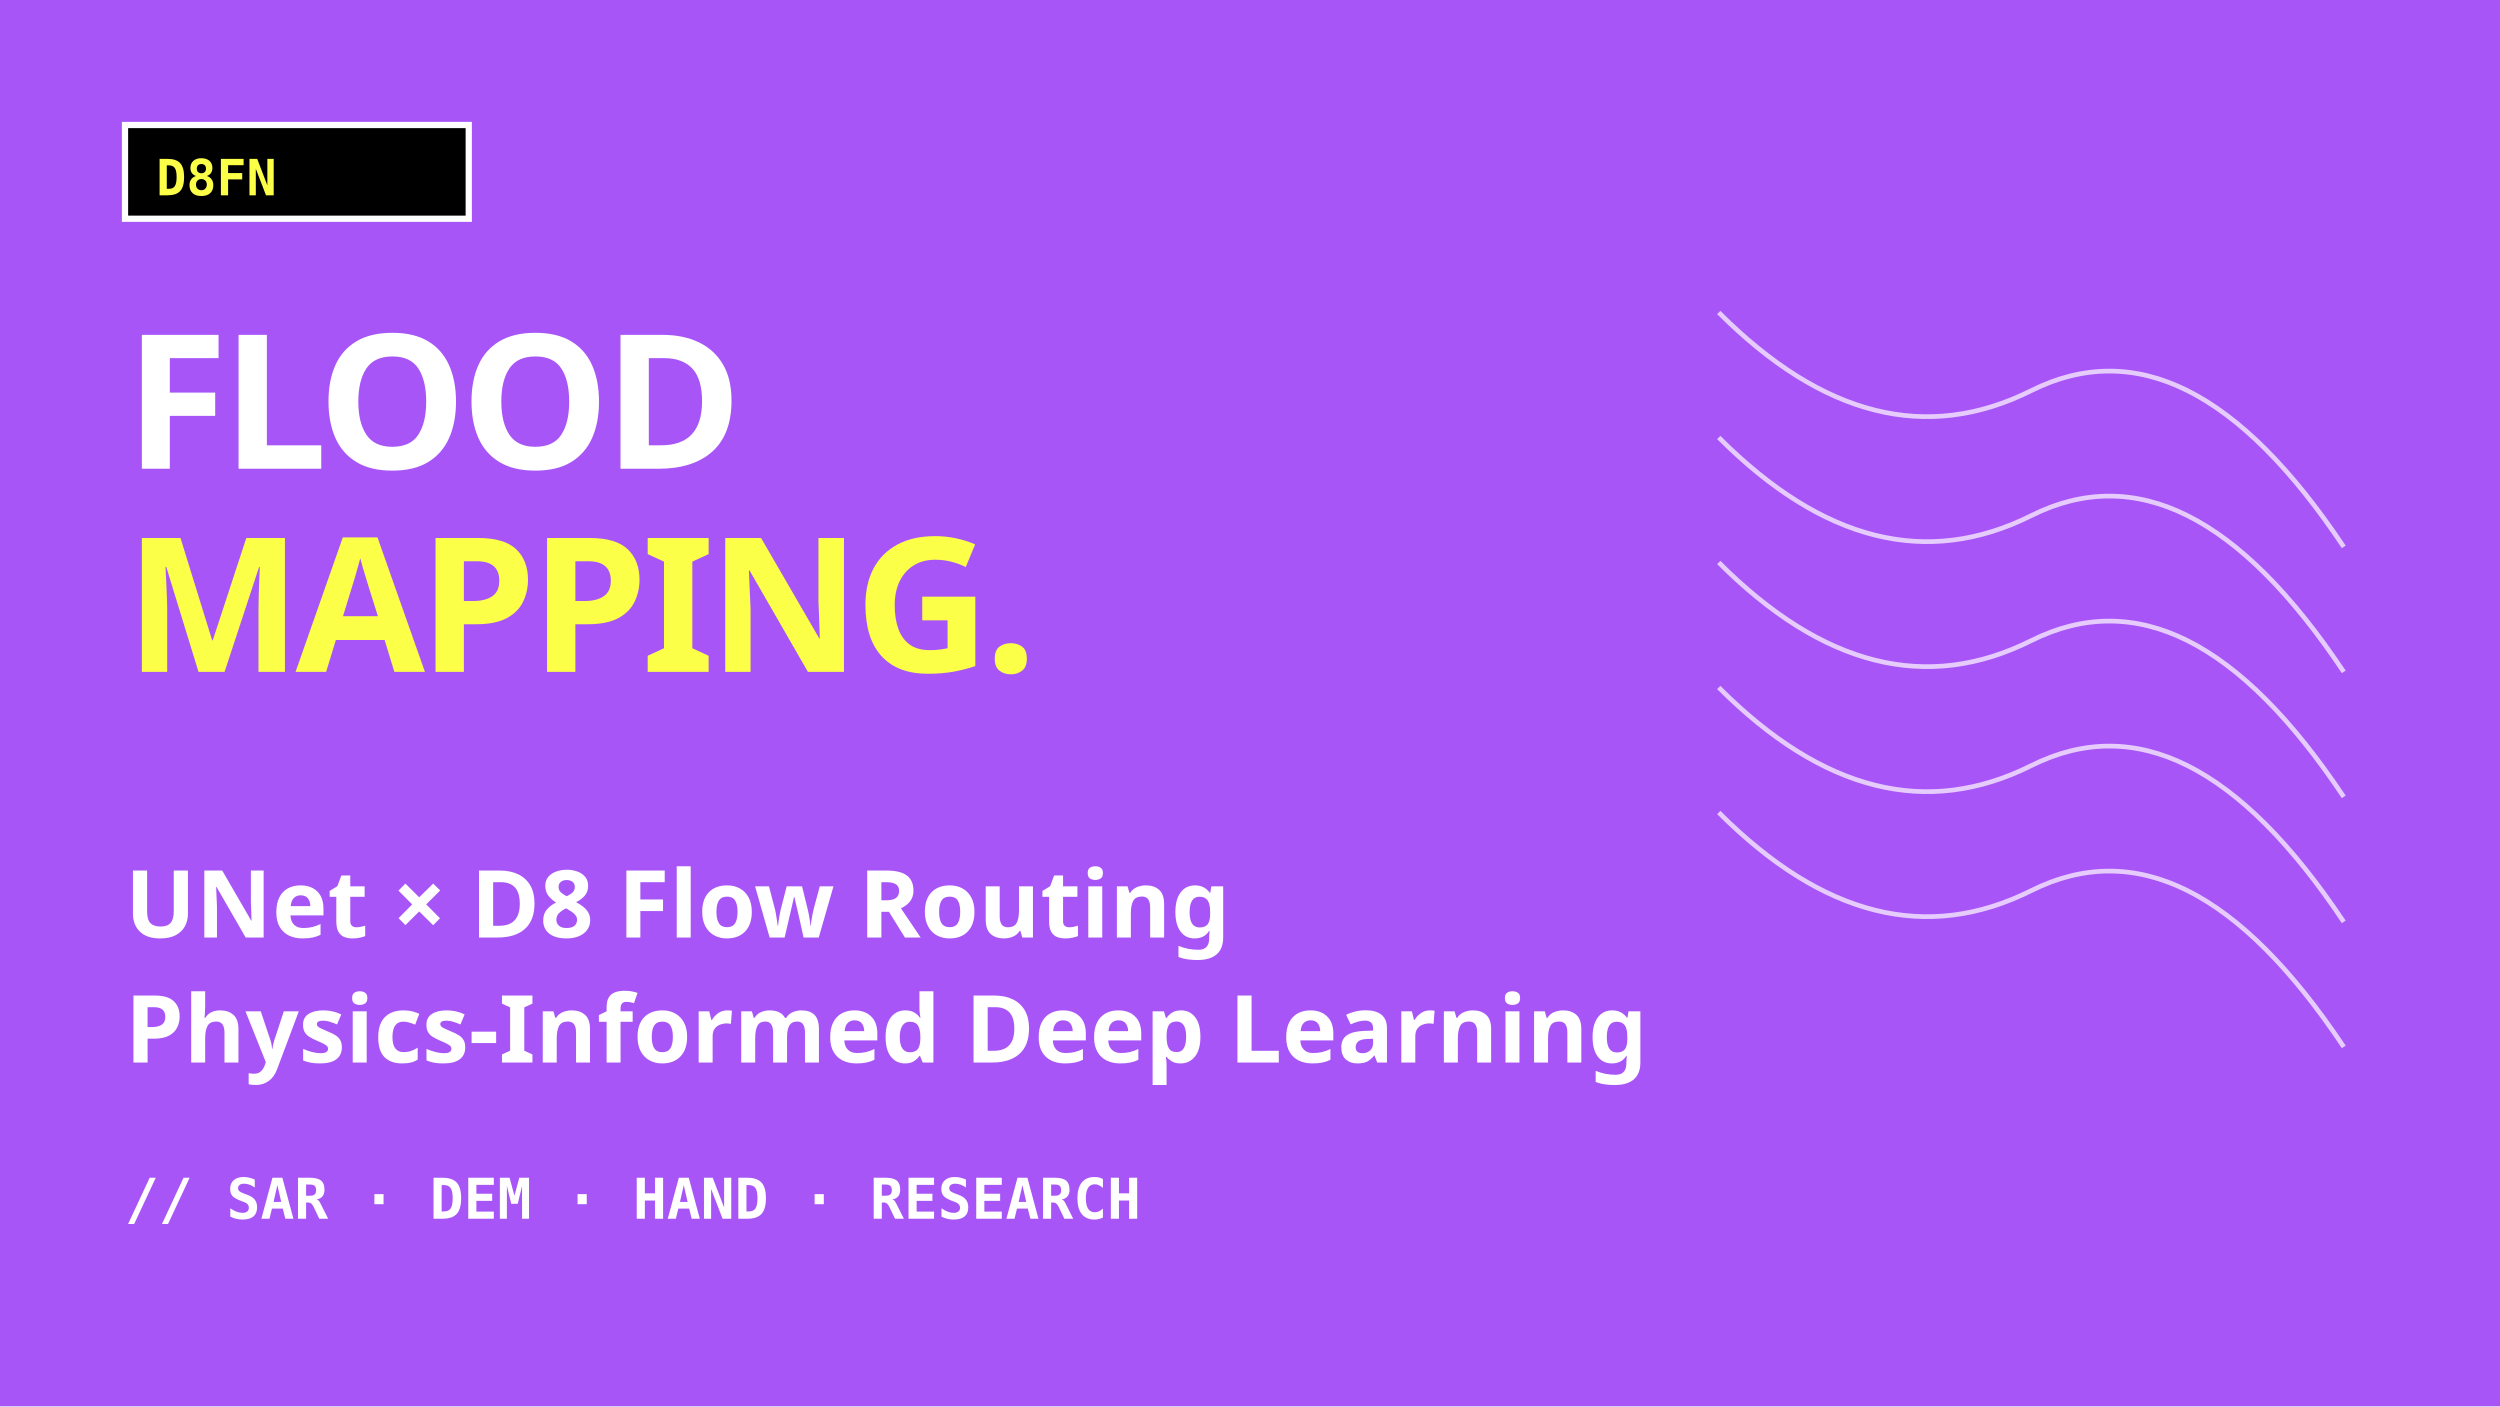
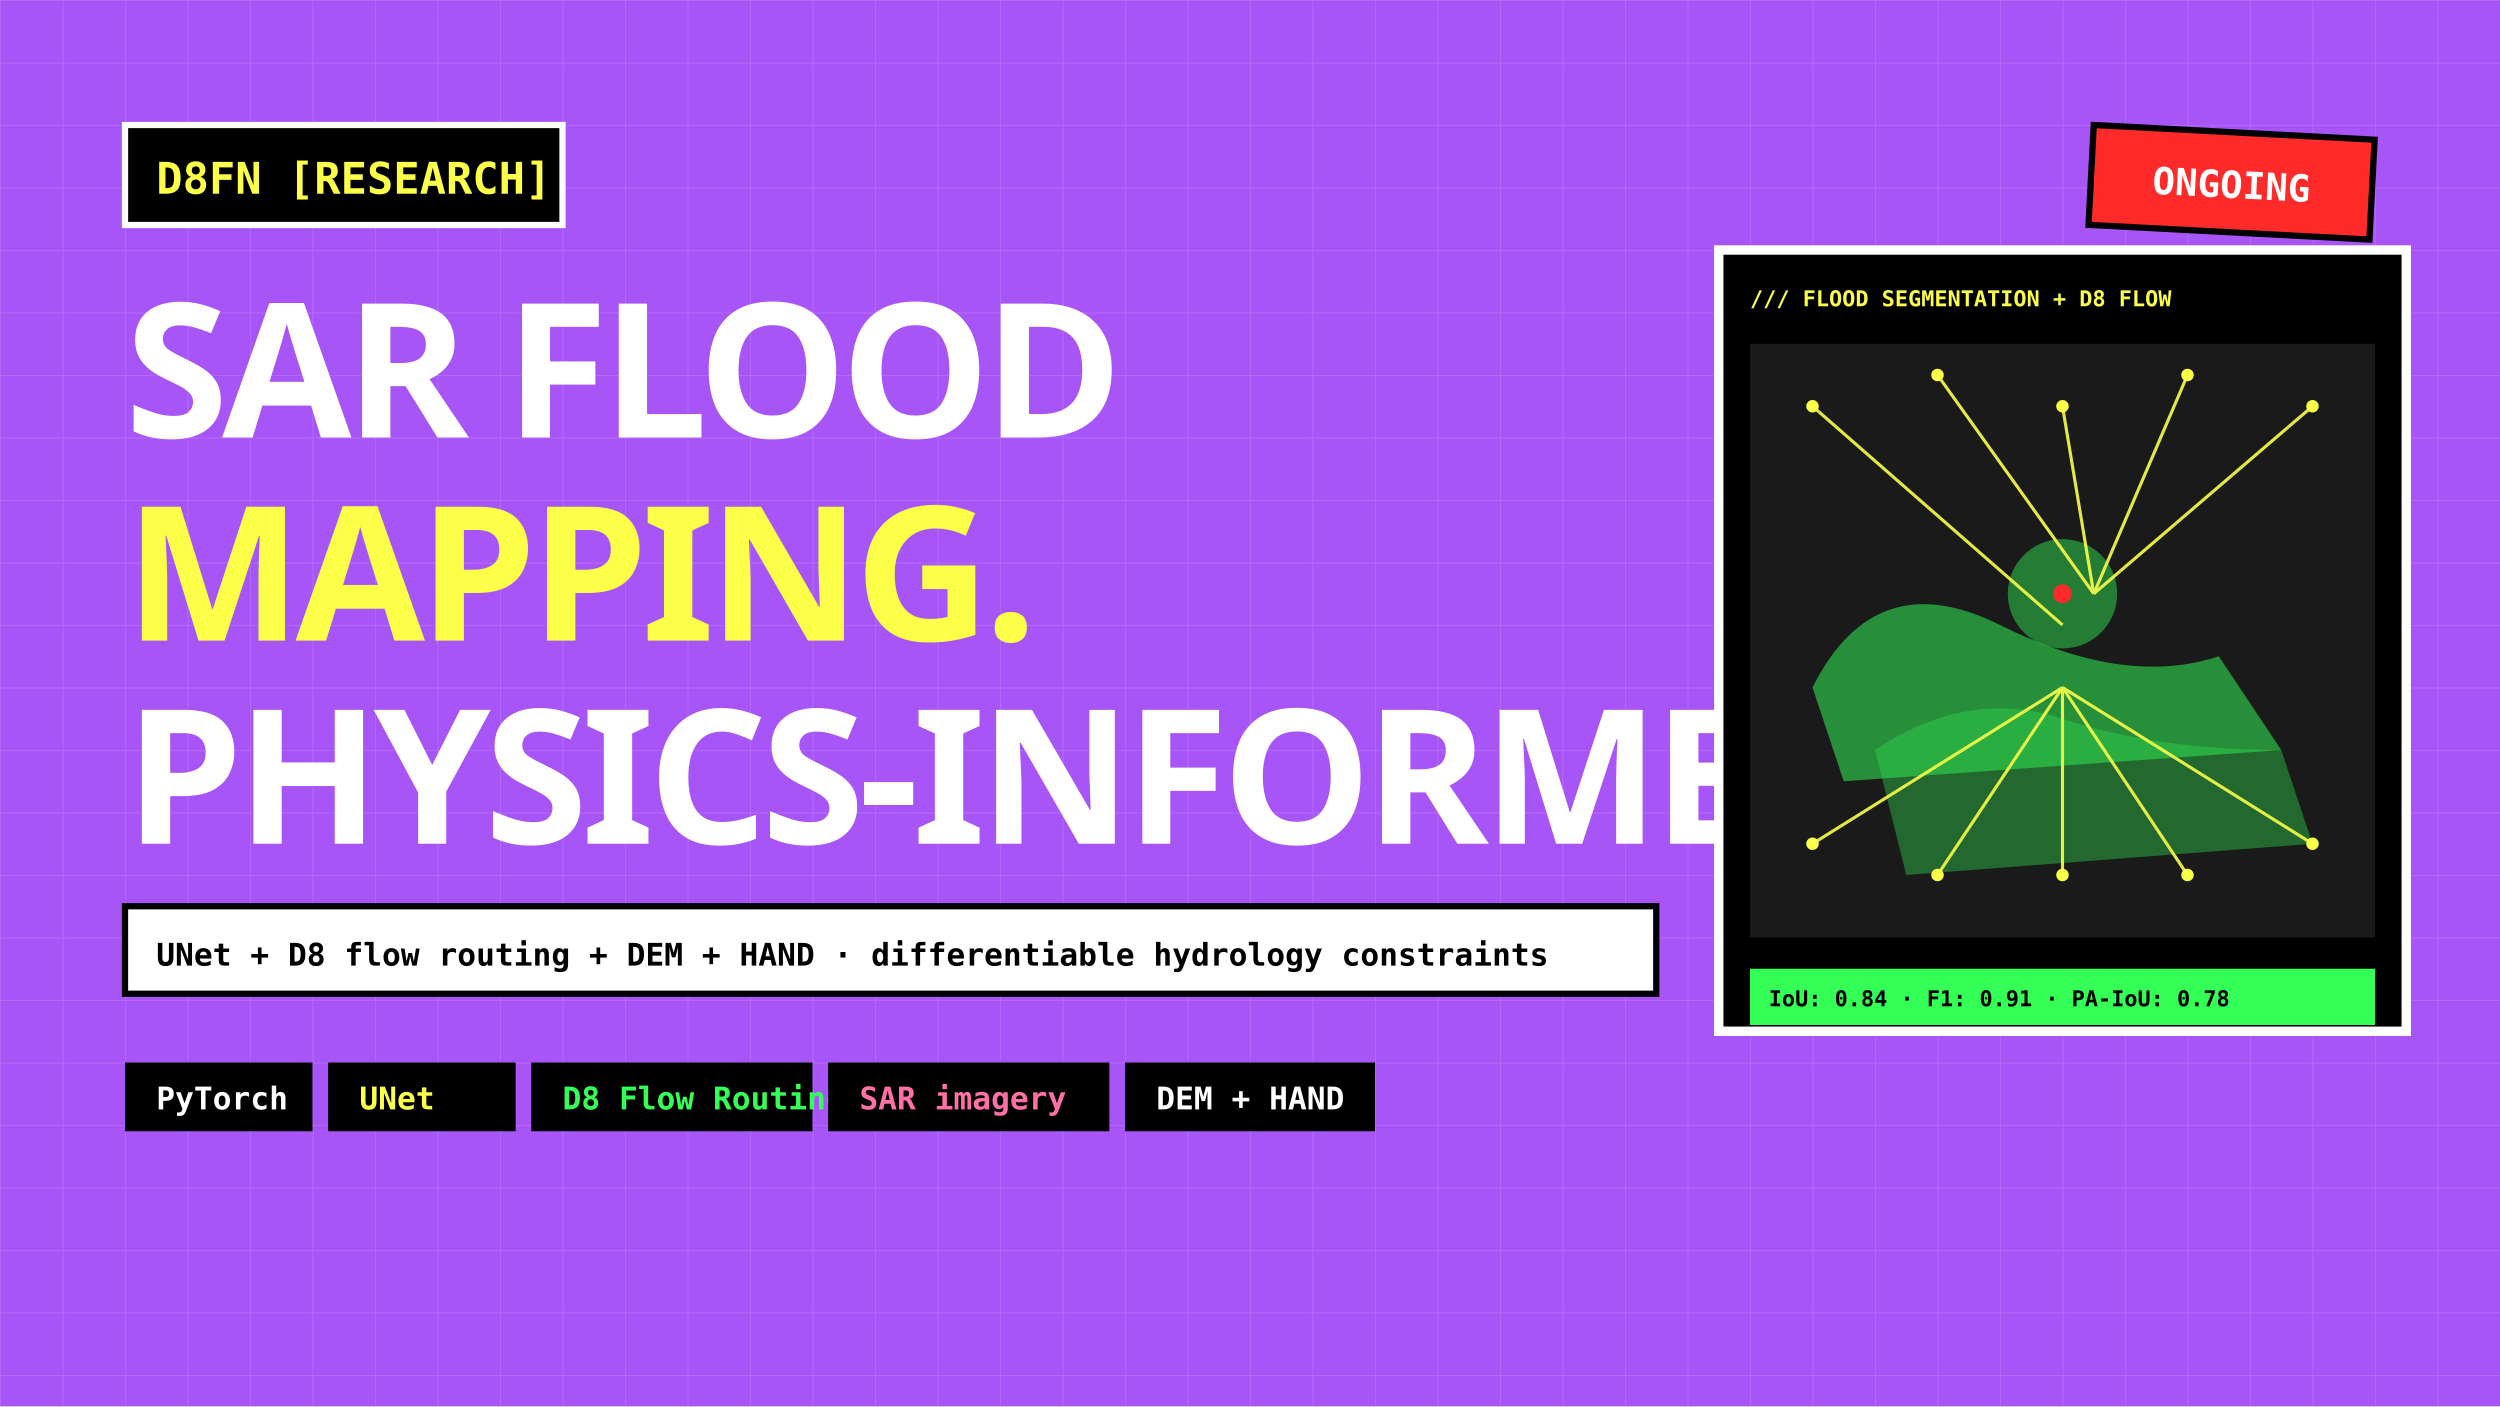
<svg xmlns="http://www.w3.org/2000/svg" viewBox="0 0 1600 900" width="1600" height="900">
+   <defs>
+     <pattern id="grid3" width="40" height="40" patternUnits="userSpaceOnUse">
+       <path d="M 40 0 L 0 0 0 40" fill="none" stroke="#fff" stroke-width="1" opacity="0.15" />
+     </pattern>
+   </defs>
  <rect width="1600" height="900" fill="#A855F7" />
-   <g font-family="'Space Grotesk','Arial Black',sans-serif" font-weight="900" fill="#fff">
-     <rect x="80" y="80" width="220" height="60" fill="#000" stroke="#fff" stroke-width="4" />
-     <text x="100" y="125" font-size="32" font-family="'JetBrains Mono',monospace" fill="#FBFF48">D8FN</text>
-     <text x="80" y="300" font-size="120" letter-spacing="-4">FLOOD</text>
-     <text x="80" y="430" font-size="120" letter-spacing="-4" fill="#FBFF48">MAPPING.</text>
-     <text x="80" y="600" font-size="60" fill="#fff">UNet × D8 Flow Routing</text>
-     <text x="80" y="680" font-size="60" fill="#fff">Physics-Informed Deep Learning</text>
-     <text x="80" y="780" font-size="36" font-family="'JetBrains Mono',monospace">// SAR · DEM · HAND · RESEARCH</text>
+   <rect width="1600" height="900" fill="url(#grid3)" />
+   <g transform="translate(80,80)">
+     <rect width="280" height="64" fill="#000" stroke="#fff" stroke-width="4" />
+     <text x="20" y="44" font-family="'JetBrains Mono',monospace" font-size="28" font-weight="700" fill="#FBFF48">D8FN [RESEARCH]</text>
  </g>
-   <g fill="none" stroke="#fff" stroke-width="3" opacity="0.7">
-     <path d="M 1100 200 Q 1200 300 1300 250 T 1500 350" />
-     <path d="M 1100 280 Q 1200 380 1300 330 T 1500 430" />
-     <path d="M 1100 360 Q 1200 460 1300 410 T 1500 510" />
-     <path d="M 1100 440 Q 1200 540 1300 490 T 1500 590" />
-     <path d="M 1100 520 Q 1200 620 1300 570 T 1500 670" />
+   <g font-family="'Space Grotesk','Arial Black',sans-serif" font-weight="900">
+     <text x="80" y="280" font-size="120" letter-spacing="-4" fill="#fff">SAR FLOOD</text>
+     <text x="80" y="410" font-size="120" letter-spacing="-4" fill="#FBFF48">MAPPING.</text>
+     <text x="80" y="540" font-size="120" letter-spacing="-4" fill="#fff">PHYSICS-INFORMED.</text>
+   </g>
+   <g transform="translate(80,580)">
+     <rect width="980" height="56" fill="#fff" stroke="#000" stroke-width="4" />
+     <text x="20" y="38" font-family="'JetBrains Mono',monospace" font-size="20" font-weight="700" fill="#000">
+       UNet + D8 flow routing + DEM + HAND · differentiable hydrology constraints
+     </text>
+   </g>
+   <g transform="translate(80,680)" font-family="'JetBrains Mono',monospace" font-size="20" font-weight="700">
+     <g>
+       <rect width="120" height="44" fill="#000" />
+       <text x="20" y="30" fill="#fff">PyTorch</text>
+     </g>
+     <g transform="translate(130,0)">
+       <rect width="120" height="44" fill="#000" />
+       <text x="20" y="30" fill="#FBFF48">UNet</text>
+     </g>
+     <g transform="translate(260,0)">
+       <rect width="180" height="44" fill="#000" />
+       <text x="20" y="30" fill="#33FF57">D8 Flow Routing</text>
+     </g>
+     <g transform="translate(450,0)">
+       <rect width="180" height="44" fill="#000" />
+       <text x="20" y="30" fill="#FF70A6">SAR imagery</text>
+     </g>
+     <g transform="translate(640,0)">
+       <rect width="160" height="44" fill="#000" />
+       <text x="20" y="30" fill="#fff">DEM + HAND</text>
+     </g>
+   </g>
+   <g transform="translate(1100,160)">
+     <rect width="440" height="500" fill="#000" stroke="#fff" stroke-width="6" />
+     <text x="20" y="36" font-family="'JetBrains Mono',monospace" font-size="14" font-weight="700" fill="#FBFF48">/// FLOOD SEGMENTATION + D8 FLOW</text>
+     <rect x="20" y="60" width="400" height="380" fill="#1a1a1a" />
+     <g opacity="0.85">
+       <path d="M 60 280 Q 100 200 180 240 T 320 260 L 360 320 L 80 340 Z" fill="#33FF57" opacity="0.6" />
+       <path d="M 100 320 Q 160 280 220 300 T 360 320 L 380 380 L 120 400 Z" fill="#33FF57" opacity="0.4" />
+       <circle cx="220" cy="220" r="35" fill="#33FF57" opacity="0.5" />
+     </g>
+     <g stroke="#FBFF48" stroke-width="2" fill="none" opacity="0.9">
+       <path d="M 60 100 L 220 240" />
+       <path d="M 140 80 L 240 220" />
+       <path d="M 220 100 L 240 220" />
+       <path d="M 300 80 L 240 220" />
+       <path d="M 380 100 L 240 220" />
+       <path d="M 60 380 L 220 280" />
+       <path d="M 140 400 L 220 280" />
+       <path d="M 220 400 L 220 280" />
+       <path d="M 300 400 L 220 280" />
+       <path d="M 380 380 L 220 280" />
+     </g>
+     <g fill="#FBFF48">
+       <circle cx="60" cy="100" r="4" />
+       <circle cx="140" cy="80" r="4" />
+       <circle cx="220" cy="100" r="4" />
+       <circle cx="300" cy="80" r="4" />
+       <circle cx="380" cy="100" r="4" />
+       <circle cx="60" cy="380" r="4" />
+       <circle cx="140" cy="400" r="4" />
+       <circle cx="220" cy="400" r="4" />
+       <circle cx="300" cy="400" r="4" />
+       <circle cx="380" cy="380" r="4" />
+       <circle cx="220" cy="220" r="6" fill="#FF2A2A" />
+     </g>
+     <g transform="translate(20,460)">
+       <rect width="400" height="36" fill="#33FF57" />
+       <text x="12" y="24" font-family="'JetBrains Mono',monospace" font-size="14" font-weight="700" fill="#000">IoU: 0.84  ·  F1: 0.91  ·  PA-IoU: 0.78</text>
+     </g>
+   </g>
+   <g transform="translate(1340,80)">
+     <rect width="180" height="64" fill="#FF2A2A" stroke="#000" stroke-width="4" transform="rotate(3)" />
+     <text x="90" y="42" text-anchor="middle" font-family="'JetBrains Mono',monospace" font-size="24" font-weight="800" fill="#fff" transform="rotate(3)">ONGOING</text>
  </g>
</svg>
